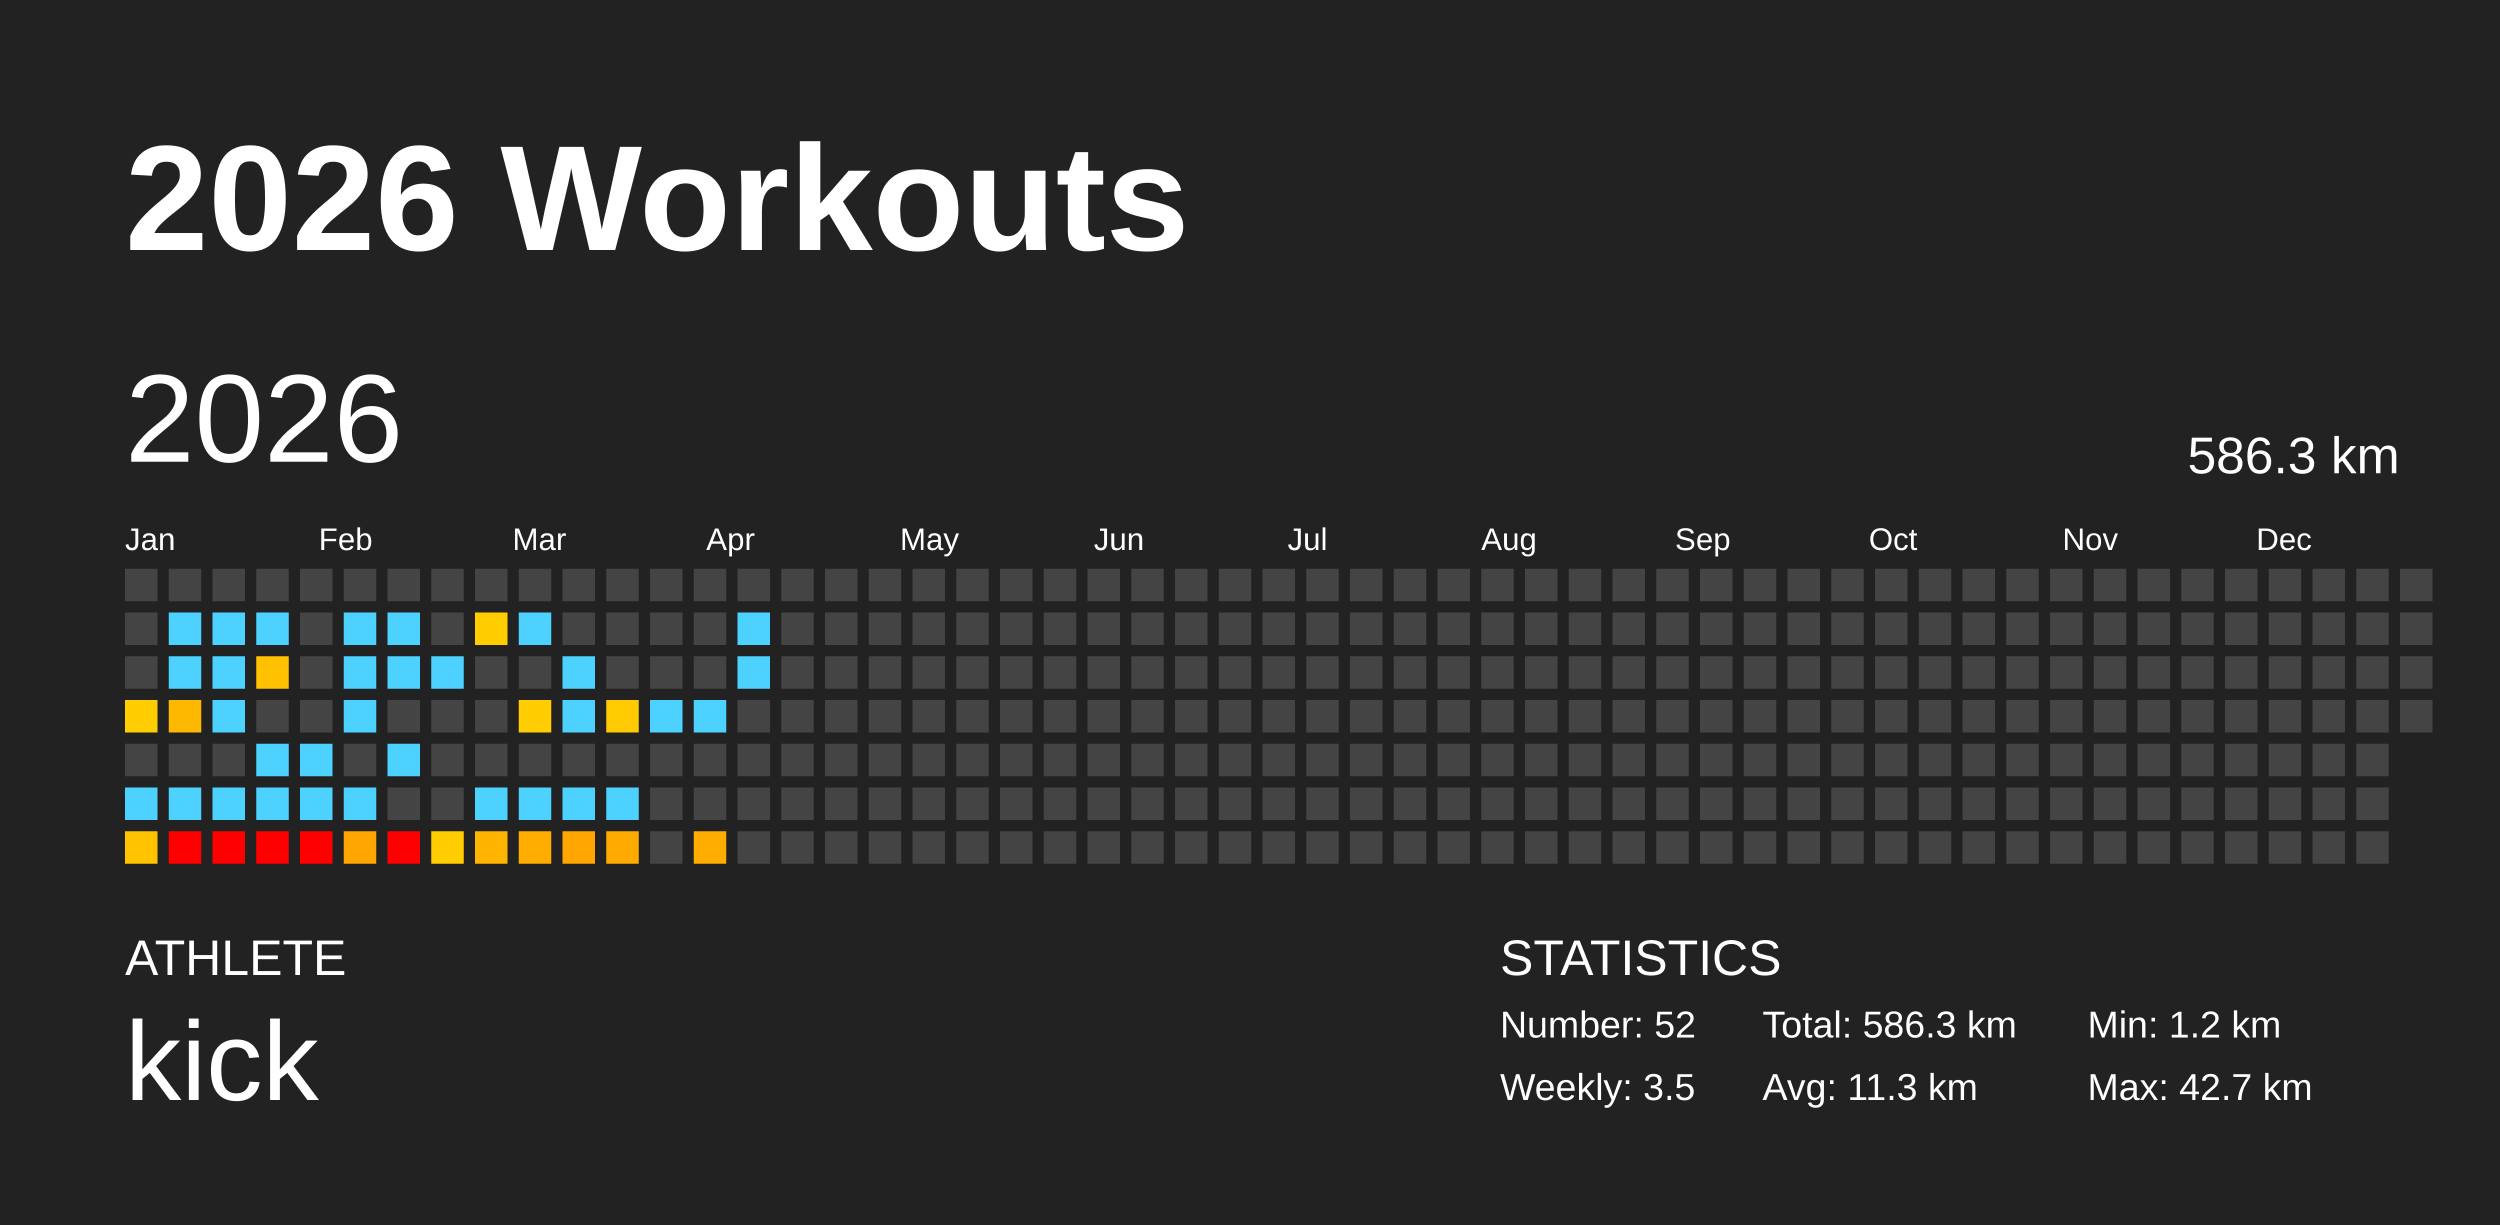
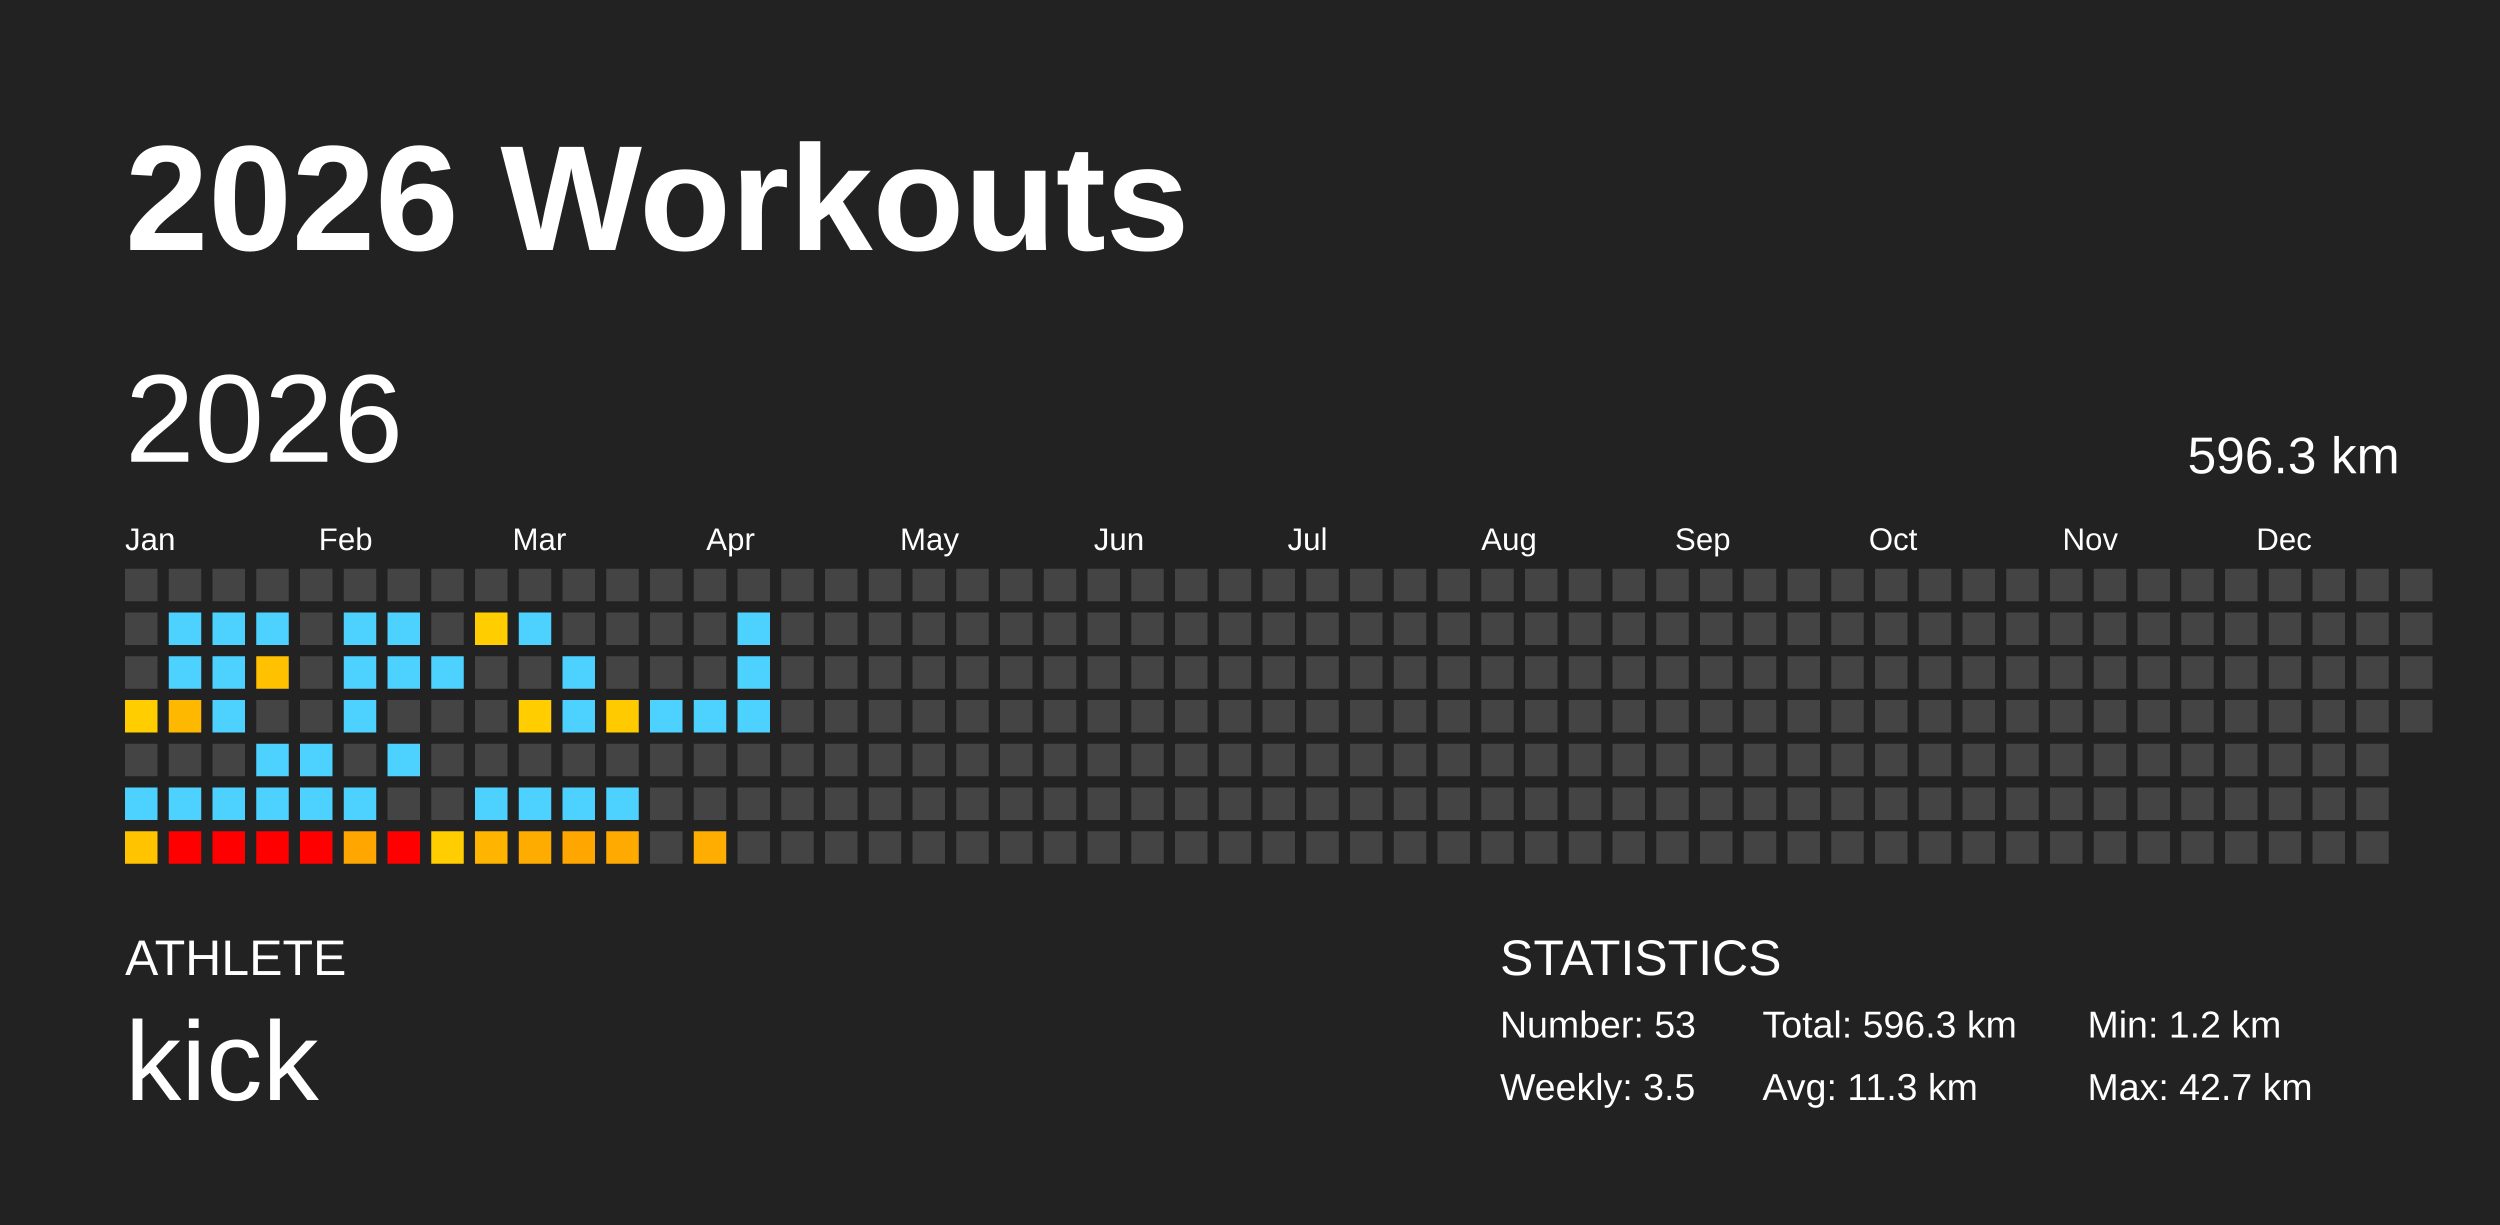
<svg xmlns="http://www.w3.org/2000/svg" baseProfile="full" height="98mm" version="1.1" viewBox="0,0,200,98" width="200mm">
  <defs />
  <rect fill="#222222" height="98" width="200" x="0" y="0" />
  <text fill="#FFFFFF" style="font-size:12px; font-family:Arial; font-weight:bold;" x="10" y="20">2026 Workouts</text>
  <text fill="#FFFFFF" style="font-size:4px; font-family:Arial" x="10" y="78">ATHLETE</text>
  <text fill="#FFFFFF" style="font-size:9px; font-family:Arial" x="10" y="88">kick</text>
  <text fill="#FFFFFF" style="font-size:4px; font-family:Arial" x="120" y="78">STATISTICS</text>
-   <text fill="#FFFFFF" style="font-size:3px; font-family:Arial" x="120" y="83">Number: 52</text>
+   <text fill="#FFFFFF" style="font-size:3px; font-family:Arial" x="120" y="83">Number: 53</text>
  <text fill="#FFFFFF" style="font-size:3px; font-family:Arial" x="120" y="88">Weekly: 3.5</text>
-   <text fill="#FFFFFF" style="font-size:3px; font-family:Arial" x="141" y="83">Total: 586.3 km</text>
+   <text fill="#FFFFFF" style="font-size:3px; font-family:Arial" x="141" y="83">Total: 596.3 km</text>
  <text fill="#FFFFFF" style="font-size:3px; font-family:Arial" x="141" y="88">Avg: 11.3 km</text>
  <text fill="#FFFFFF" style="font-size:3px; font-family:Arial" x="167" y="83">Min: 1.2 km</text>
  <text fill="#FFFFFF" style="font-size:3px; font-family:Arial" x="167" y="88">Max: 42.7 km</text>
  <text dominant-baseline="hanging" fill="#FFFFFF" style="font-size:10.0px; font-family:Arial;" x="10" y="30">2026</text>
-   <text dominant-baseline="hanging" fill="#FFFFFF" style="font-size:4.125px; font-family:Arial;" x="175" y="35">586.3 km</text>
+   <text dominant-baseline="hanging" fill="#FFFFFF" style="font-size:4.125px; font-family:Arial;" x="175" y="35">596.3 km</text>
  <text fill="#FFFFFF" style="font-size:2.5px; font-family:Arial" x="10.0" y="44">Jan</text>
  <text fill="#FFFFFF" style="font-size:2.5px; font-family:Arial" x="25.5" y="44">Feb</text>
  <text fill="#FFFFFF" style="font-size:2.5px; font-family:Arial" x="41.0" y="44">Mar</text>
  <text fill="#FFFFFF" style="font-size:2.5px; font-family:Arial" x="56.5" y="44">Apr</text>
  <text fill="#FFFFFF" style="font-size:2.5px; font-family:Arial" x="72.0" y="44">May</text>
  <text fill="#FFFFFF" style="font-size:2.5px; font-family:Arial" x="87.5" y="44">Jun</text>
  <text fill="#FFFFFF" style="font-size:2.5px; font-family:Arial" x="103.0" y="44">Jul</text>
  <text fill="#FFFFFF" style="font-size:2.5px; font-family:Arial" x="118.5" y="44">Aug</text>
  <text fill="#FFFFFF" style="font-size:2.5px; font-family:Arial" x="134.0" y="44">Sep</text>
  <text fill="#FFFFFF" style="font-size:2.5px; font-family:Arial" x="149.5" y="44">Oct</text>
  <text fill="#FFFFFF" style="font-size:2.5px; font-family:Arial" x="165.0" y="44">Nov</text>
  <text fill="#FFFFFF" style="font-size:2.5px; font-family:Arial" x="180.5" y="44">Dec</text>
  <rect fill="#444444" height="2.6" width="2.6" x="10.0" y="45.5" />
  <rect fill="#444444" height="2.6" width="2.6" x="10.0" y="49.0" />
  <rect fill="#444444" height="2.6" width="2.6" x="10.0" y="52.5" />
  <rect fill="#ffcd00" height="2.6" width="2.6" x="10.0" y="56.0" />
  <rect fill="#444444" height="2.6" width="2.6" x="10.0" y="59.5" />
  <rect fill="#4dd2ff" height="2.6" width="2.6" x="10.0" y="63.0" />
  <rect fill="#ffc300" height="2.6" width="2.6" x="10.0" y="66.5" />
  <rect fill="#444444" height="2.6" width="2.6" x="13.5" y="45.5" />
  <rect fill="#4dd2ff" height="2.6" width="2.6" x="13.5" y="49.0" />
  <rect fill="#4dd2ff" height="2.6" width="2.6" x="13.5" y="52.5" />
  <rect fill="#ffb800" height="2.6" width="2.6" x="13.5" y="56.0" />
  <rect fill="#444444" height="2.6" width="2.6" x="13.5" y="59.5" />
  <rect fill="#4dd2ff" height="2.6" width="2.6" x="13.5" y="63.0" />
  <rect fill="red" height="2.6" width="2.6" x="13.5" y="66.5" />
  <rect fill="#444444" height="2.6" width="2.6" x="17.0" y="45.5" />
  <rect fill="#4dd2ff" height="2.6" width="2.6" x="17.0" y="49.0" />
  <rect fill="#4dd2ff" height="2.6" width="2.6" x="17.0" y="52.5" />
  <rect fill="#4dd2ff" height="2.6" width="2.6" x="17.0" y="56.0" />
  <rect fill="#444444" height="2.6" width="2.6" x="17.0" y="59.5" />
  <rect fill="#4dd2ff" height="2.6" width="2.6" x="17.0" y="63.0" />
  <rect fill="red" height="2.6" width="2.6" x="17.0" y="66.5" />
  <rect fill="#444444" height="2.6" width="2.6" x="20.5" y="45.5" />
  <rect fill="#4dd2ff" height="2.6" width="2.6" x="20.5" y="49.0" />
  <rect fill="#ffc100" height="2.6" width="2.6" x="20.5" y="52.5" />
  <rect fill="#444444" height="2.6" width="2.6" x="20.5" y="56.0" />
  <rect fill="#4dd2ff" height="2.6" width="2.6" x="20.5" y="59.5" />
  <rect fill="#4dd2ff" height="2.6" width="2.6" x="20.5" y="63.0" />
  <rect fill="red" height="2.6" width="2.6" x="20.5" y="66.5" />
  <rect fill="#444444" height="2.6" width="2.6" x="24.0" y="45.5" />
  <rect fill="#444444" height="2.6" width="2.6" x="24.0" y="49.0" />
  <rect fill="#444444" height="2.6" width="2.6" x="24.0" y="52.5" />
  <rect fill="#444444" height="2.6" width="2.6" x="24.0" y="56.0" />
  <rect fill="#4dd2ff" height="2.6" width="2.6" x="24.0" y="59.5" />
  <rect fill="#4dd2ff" height="2.6" width="2.6" x="24.0" y="63.0" />
  <rect fill="red" height="2.6" width="2.6" x="24.0" y="66.5" />
  <rect fill="#444444" height="2.6" width="2.6" x="27.5" y="45.5" />
  <rect fill="#4dd2ff" height="2.6" width="2.6" x="27.5" y="49.0" />
  <rect fill="#4dd2ff" height="2.6" width="2.6" x="27.5" y="52.5" />
  <rect fill="#4dd2ff" height="2.6" width="2.6" x="27.5" y="56.0" />
  <rect fill="#444444" height="2.6" width="2.6" x="27.5" y="59.5" />
  <rect fill="#4dd2ff" height="2.6" width="2.6" x="27.5" y="63.0" />
  <rect fill="#ffa700" height="2.6" width="2.6" x="27.5" y="66.5" />
  <rect fill="#444444" height="2.6" width="2.6" x="31.0" y="45.5" />
  <rect fill="#4dd2ff" height="2.6" width="2.6" x="31.0" y="49.0" />
  <rect fill="#4dd2ff" height="2.6" width="2.6" x="31.0" y="52.5" />
  <rect fill="#444444" height="2.6" width="2.6" x="31.0" y="56.0" />
  <rect fill="#4dd2ff" height="2.6" width="2.6" x="31.0" y="59.5" />
  <rect fill="#444444" height="2.6" width="2.6" x="31.0" y="63.0" />
  <rect fill="red" height="2.6" width="2.6" x="31.0" y="66.5" />
  <rect fill="#444444" height="2.6" width="2.6" x="34.5" y="45.5" />
  <rect fill="#444444" height="2.6" width="2.6" x="34.5" y="49.0" />
  <rect fill="#4dd2ff" height="2.6" width="2.6" x="34.5" y="52.5" />
  <rect fill="#444444" height="2.6" width="2.6" x="34.5" y="56.0" />
  <rect fill="#444444" height="2.6" width="2.6" x="34.5" y="59.5" />
  <rect fill="#444444" height="2.6" width="2.6" x="34.5" y="63.0" />
  <rect fill="#ffcd00" height="2.6" width="2.6" x="34.5" y="66.5" />
  <rect fill="#444444" height="2.6" width="2.6" x="38.0" y="45.5" />
  <rect fill="#ffcd00" height="2.6" width="2.6" x="38.0" y="49.0" />
  <rect fill="#444444" height="2.6" width="2.6" x="38.0" y="52.5" />
  <rect fill="#444444" height="2.6" width="2.6" x="38.0" y="56.0" />
  <rect fill="#444444" height="2.6" width="2.6" x="38.0" y="59.5" />
  <rect fill="#4dd2ff" height="2.6" width="2.6" x="38.0" y="63.0" />
  <rect fill="#ffb500" height="2.6" width="2.6" x="38.0" y="66.5" />
  <rect fill="#444444" height="2.6" width="2.6" x="41.5" y="45.5" />
  <rect fill="#4dd2ff" height="2.6" width="2.6" x="41.5" y="49.0" />
  <rect fill="#444444" height="2.6" width="2.6" x="41.5" y="52.5" />
  <rect fill="#ffcd00" height="2.6" width="2.6" x="41.5" y="56.0" />
  <rect fill="#444444" height="2.6" width="2.6" x="41.5" y="59.5" />
  <rect fill="#4dd2ff" height="2.6" width="2.6" x="41.5" y="63.0" />
  <rect fill="#ffac00" height="2.6" width="2.6" x="41.5" y="66.5" />
  <rect fill="#444444" height="2.6" width="2.6" x="45.0" y="45.5" />
  <rect fill="#444444" height="2.6" width="2.6" x="45.0" y="49.0" />
  <rect fill="#4dd2ff" height="2.6" width="2.6" x="45.0" y="52.5" />
  <rect fill="#4dd2ff" height="2.6" width="2.6" x="45.0" y="56.0" />
  <rect fill="#444444" height="2.6" width="2.6" x="45.0" y="59.5" />
  <rect fill="#4dd2ff" height="2.6" width="2.6" x="45.0" y="63.0" />
  <rect fill="#ffa600" height="2.6" width="2.6" x="45.0" y="66.5" />
  <rect fill="#444444" height="2.6" width="2.6" x="48.5" y="45.5" />
  <rect fill="#444444" height="2.6" width="2.6" x="48.5" y="49.0" />
  <rect fill="#444444" height="2.6" width="2.6" x="48.5" y="52.5" />
  <rect fill="#ffcb00" height="2.6" width="2.6" x="48.5" y="56.0" />
  <rect fill="#444444" height="2.6" width="2.6" x="48.5" y="59.5" />
  <rect fill="#4dd2ff" height="2.6" width="2.6" x="48.5" y="63.0" />
  <rect fill="#ffaa00" height="2.6" width="2.6" x="48.5" y="66.5" />
  <rect fill="#444444" height="2.6" width="2.6" x="52.0" y="45.5" />
  <rect fill="#444444" height="2.6" width="2.6" x="52.0" y="49.0" />
  <rect fill="#444444" height="2.6" width="2.6" x="52.0" y="52.5" />
  <rect fill="#4dd2ff" height="2.6" width="2.6" x="52.0" y="56.0" />
  <rect fill="#444444" height="2.6" width="2.6" x="52.0" y="59.5" />
  <rect fill="#444444" height="2.6" width="2.6" x="52.0" y="63.0" />
  <rect fill="#444444" height="2.6" width="2.6" x="52.0" y="66.5" />
  <rect fill="#444444" height="2.6" width="2.6" x="55.5" y="45.5" />
  <rect fill="#444444" height="2.6" width="2.6" x="55.5" y="49.0" />
  <rect fill="#444444" height="2.6" width="2.6" x="55.5" y="52.5" />
  <rect fill="#4dd2ff" height="2.6" width="2.6" x="55.5" y="56.0" />
  <rect fill="#444444" height="2.6" width="2.6" x="55.5" y="59.5" />
  <rect fill="#444444" height="2.6" width="2.6" x="55.5" y="63.0" />
  <rect fill="#ffad00" height="2.6" width="2.6" x="55.5" y="66.5" />
  <rect fill="#444444" height="2.6" width="2.6" x="59.0" y="45.5" />
  <rect fill="#4dd2ff" height="2.6" width="2.6" x="59.0" y="49.0" />
  <rect fill="#4dd2ff" height="2.6" width="2.6" x="59.0" y="52.5" />
-   <rect fill="#444444" height="2.6" width="2.6" x="59.0" y="56.0" />
+   <rect fill="#4dd2ff" height="2.6" width="2.6" x="59.0" y="56.0" />
  <rect fill="#444444" height="2.6" width="2.6" x="59.0" y="59.5" />
  <rect fill="#444444" height="2.6" width="2.6" x="59.0" y="63.0" />
  <rect fill="#444444" height="2.6" width="2.6" x="59.0" y="66.5" />
  <rect fill="#444444" height="2.6" width="2.6" x="62.5" y="45.5" />
  <rect fill="#444444" height="2.6" width="2.6" x="62.5" y="49.0" />
  <rect fill="#444444" height="2.6" width="2.6" x="62.5" y="52.5" />
  <rect fill="#444444" height="2.6" width="2.6" x="62.5" y="56.0" />
  <rect fill="#444444" height="2.6" width="2.6" x="62.5" y="59.5" />
  <rect fill="#444444" height="2.6" width="2.6" x="62.5" y="63.0" />
  <rect fill="#444444" height="2.6" width="2.6" x="62.5" y="66.5" />
  <rect fill="#444444" height="2.6" width="2.6" x="66.0" y="45.5" />
  <rect fill="#444444" height="2.6" width="2.6" x="66.0" y="49.0" />
  <rect fill="#444444" height="2.6" width="2.6" x="66.0" y="52.5" />
  <rect fill="#444444" height="2.6" width="2.6" x="66.0" y="56.0" />
  <rect fill="#444444" height="2.6" width="2.6" x="66.0" y="59.5" />
  <rect fill="#444444" height="2.6" width="2.6" x="66.0" y="63.0" />
  <rect fill="#444444" height="2.6" width="2.6" x="66.0" y="66.5" />
  <rect fill="#444444" height="2.6" width="2.6" x="69.5" y="45.5" />
  <rect fill="#444444" height="2.6" width="2.6" x="69.5" y="49.0" />
  <rect fill="#444444" height="2.6" width="2.6" x="69.5" y="52.5" />
  <rect fill="#444444" height="2.6" width="2.6" x="69.5" y="56.0" />
  <rect fill="#444444" height="2.6" width="2.6" x="69.5" y="59.5" />
  <rect fill="#444444" height="2.6" width="2.6" x="69.5" y="63.0" />
  <rect fill="#444444" height="2.6" width="2.6" x="69.5" y="66.5" />
  <rect fill="#444444" height="2.6" width="2.6" x="73.0" y="45.5" />
  <rect fill="#444444" height="2.6" width="2.6" x="73.0" y="49.0" />
  <rect fill="#444444" height="2.6" width="2.6" x="73.0" y="52.5" />
  <rect fill="#444444" height="2.6" width="2.6" x="73.0" y="56.0" />
  <rect fill="#444444" height="2.6" width="2.6" x="73.0" y="59.5" />
  <rect fill="#444444" height="2.6" width="2.6" x="73.0" y="63.0" />
  <rect fill="#444444" height="2.6" width="2.6" x="73.0" y="66.5" />
  <rect fill="#444444" height="2.6" width="2.6" x="76.5" y="45.5" />
  <rect fill="#444444" height="2.6" width="2.6" x="76.5" y="49.0" />
  <rect fill="#444444" height="2.6" width="2.6" x="76.5" y="52.5" />
  <rect fill="#444444" height="2.6" width="2.6" x="76.5" y="56.0" />
  <rect fill="#444444" height="2.6" width="2.6" x="76.5" y="59.5" />
  <rect fill="#444444" height="2.6" width="2.6" x="76.5" y="63.0" />
  <rect fill="#444444" height="2.6" width="2.6" x="76.5" y="66.5" />
  <rect fill="#444444" height="2.6" width="2.6" x="80.0" y="45.5" />
  <rect fill="#444444" height="2.6" width="2.6" x="80.0" y="49.0" />
  <rect fill="#444444" height="2.6" width="2.6" x="80.0" y="52.5" />
  <rect fill="#444444" height="2.6" width="2.6" x="80.0" y="56.0" />
  <rect fill="#444444" height="2.6" width="2.6" x="80.0" y="59.5" />
  <rect fill="#444444" height="2.6" width="2.6" x="80.0" y="63.0" />
  <rect fill="#444444" height="2.6" width="2.6" x="80.0" y="66.5" />
  <rect fill="#444444" height="2.6" width="2.6" x="83.5" y="45.5" />
  <rect fill="#444444" height="2.6" width="2.6" x="83.5" y="49.0" />
  <rect fill="#444444" height="2.6" width="2.6" x="83.5" y="52.5" />
  <rect fill="#444444" height="2.6" width="2.6" x="83.5" y="56.0" />
  <rect fill="#444444" height="2.6" width="2.6" x="83.5" y="59.5" />
  <rect fill="#444444" height="2.6" width="2.6" x="83.5" y="63.0" />
  <rect fill="#444444" height="2.6" width="2.6" x="83.5" y="66.5" />
  <rect fill="#444444" height="2.6" width="2.6" x="87.0" y="45.5" />
  <rect fill="#444444" height="2.6" width="2.6" x="87.0" y="49.0" />
  <rect fill="#444444" height="2.6" width="2.6" x="87.0" y="52.5" />
  <rect fill="#444444" height="2.6" width="2.6" x="87.0" y="56.0" />
  <rect fill="#444444" height="2.6" width="2.6" x="87.0" y="59.5" />
  <rect fill="#444444" height="2.6" width="2.6" x="87.0" y="63.0" />
  <rect fill="#444444" height="2.6" width="2.6" x="87.0" y="66.5" />
  <rect fill="#444444" height="2.6" width="2.6" x="90.5" y="45.5" />
  <rect fill="#444444" height="2.6" width="2.6" x="90.5" y="49.0" />
  <rect fill="#444444" height="2.6" width="2.6" x="90.5" y="52.5" />
  <rect fill="#444444" height="2.6" width="2.6" x="90.5" y="56.0" />
  <rect fill="#444444" height="2.6" width="2.6" x="90.5" y="59.5" />
  <rect fill="#444444" height="2.6" width="2.6" x="90.5" y="63.0" />
  <rect fill="#444444" height="2.6" width="2.6" x="90.5" y="66.5" />
  <rect fill="#444444" height="2.6" width="2.6" x="94.0" y="45.5" />
  <rect fill="#444444" height="2.6" width="2.6" x="94.0" y="49.0" />
  <rect fill="#444444" height="2.6" width="2.6" x="94.0" y="52.5" />
  <rect fill="#444444" height="2.6" width="2.6" x="94.0" y="56.0" />
  <rect fill="#444444" height="2.6" width="2.6" x="94.0" y="59.5" />
  <rect fill="#444444" height="2.6" width="2.6" x="94.0" y="63.0" />
  <rect fill="#444444" height="2.6" width="2.6" x="94.0" y="66.5" />
  <rect fill="#444444" height="2.6" width="2.6" x="97.5" y="45.5" />
  <rect fill="#444444" height="2.6" width="2.6" x="97.5" y="49.0" />
  <rect fill="#444444" height="2.6" width="2.6" x="97.5" y="52.5" />
  <rect fill="#444444" height="2.6" width="2.6" x="97.5" y="56.0" />
  <rect fill="#444444" height="2.6" width="2.6" x="97.5" y="59.5" />
  <rect fill="#444444" height="2.6" width="2.6" x="97.5" y="63.0" />
  <rect fill="#444444" height="2.6" width="2.6" x="97.5" y="66.5" />
  <rect fill="#444444" height="2.6" width="2.6" x="101.0" y="45.5" />
  <rect fill="#444444" height="2.6" width="2.6" x="101.0" y="49.0" />
  <rect fill="#444444" height="2.6" width="2.6" x="101.0" y="52.5" />
  <rect fill="#444444" height="2.6" width="2.6" x="101.0" y="56.0" />
  <rect fill="#444444" height="2.6" width="2.6" x="101.0" y="59.5" />
  <rect fill="#444444" height="2.6" width="2.6" x="101.0" y="63.0" />
  <rect fill="#444444" height="2.6" width="2.6" x="101.0" y="66.5" />
  <rect fill="#444444" height="2.6" width="2.6" x="104.5" y="45.5" />
  <rect fill="#444444" height="2.6" width="2.6" x="104.5" y="49.0" />
  <rect fill="#444444" height="2.6" width="2.6" x="104.5" y="52.5" />
  <rect fill="#444444" height="2.6" width="2.6" x="104.5" y="56.0" />
  <rect fill="#444444" height="2.6" width="2.6" x="104.5" y="59.5" />
  <rect fill="#444444" height="2.6" width="2.6" x="104.5" y="63.0" />
  <rect fill="#444444" height="2.6" width="2.6" x="104.5" y="66.5" />
  <rect fill="#444444" height="2.6" width="2.6" x="108.0" y="45.5" />
  <rect fill="#444444" height="2.6" width="2.6" x="108.0" y="49.0" />
  <rect fill="#444444" height="2.6" width="2.6" x="108.0" y="52.5" />
  <rect fill="#444444" height="2.6" width="2.6" x="108.0" y="56.0" />
  <rect fill="#444444" height="2.6" width="2.6" x="108.0" y="59.5" />
  <rect fill="#444444" height="2.6" width="2.6" x="108.0" y="63.0" />
  <rect fill="#444444" height="2.6" width="2.6" x="108.0" y="66.5" />
  <rect fill="#444444" height="2.6" width="2.6" x="111.5" y="45.5" />
  <rect fill="#444444" height="2.6" width="2.6" x="111.5" y="49.0" />
  <rect fill="#444444" height="2.6" width="2.6" x="111.5" y="52.5" />
  <rect fill="#444444" height="2.6" width="2.6" x="111.5" y="56.0" />
  <rect fill="#444444" height="2.6" width="2.6" x="111.5" y="59.5" />
  <rect fill="#444444" height="2.6" width="2.6" x="111.5" y="63.0" />
  <rect fill="#444444" height="2.6" width="2.6" x="111.5" y="66.5" />
  <rect fill="#444444" height="2.6" width="2.6" x="115.0" y="45.5" />
  <rect fill="#444444" height="2.6" width="2.6" x="115.0" y="49.0" />
  <rect fill="#444444" height="2.6" width="2.6" x="115.0" y="52.5" />
  <rect fill="#444444" height="2.6" width="2.6" x="115.0" y="56.0" />
  <rect fill="#444444" height="2.6" width="2.6" x="115.0" y="59.5" />
  <rect fill="#444444" height="2.6" width="2.6" x="115.0" y="63.0" />
  <rect fill="#444444" height="2.6" width="2.6" x="115.0" y="66.5" />
  <rect fill="#444444" height="2.6" width="2.6" x="118.5" y="45.5" />
  <rect fill="#444444" height="2.6" width="2.6" x="118.5" y="49.0" />
  <rect fill="#444444" height="2.6" width="2.6" x="118.5" y="52.5" />
  <rect fill="#444444" height="2.6" width="2.6" x="118.5" y="56.0" />
  <rect fill="#444444" height="2.6" width="2.6" x="118.5" y="59.5" />
  <rect fill="#444444" height="2.6" width="2.6" x="118.5" y="63.0" />
  <rect fill="#444444" height="2.6" width="2.6" x="118.5" y="66.5" />
  <rect fill="#444444" height="2.6" width="2.6" x="122.0" y="45.5" />
  <rect fill="#444444" height="2.6" width="2.6" x="122.0" y="49.0" />
  <rect fill="#444444" height="2.6" width="2.6" x="122.0" y="52.5" />
  <rect fill="#444444" height="2.6" width="2.6" x="122.0" y="56.0" />
  <rect fill="#444444" height="2.6" width="2.6" x="122.0" y="59.5" />
  <rect fill="#444444" height="2.6" width="2.6" x="122.0" y="63.0" />
  <rect fill="#444444" height="2.6" width="2.6" x="122.0" y="66.5" />
  <rect fill="#444444" height="2.6" width="2.6" x="125.5" y="45.5" />
  <rect fill="#444444" height="2.6" width="2.6" x="125.5" y="49.0" />
  <rect fill="#444444" height="2.6" width="2.6" x="125.5" y="52.5" />
  <rect fill="#444444" height="2.6" width="2.6" x="125.5" y="56.0" />
  <rect fill="#444444" height="2.6" width="2.6" x="125.5" y="59.5" />
  <rect fill="#444444" height="2.6" width="2.6" x="125.5" y="63.0" />
  <rect fill="#444444" height="2.6" width="2.6" x="125.5" y="66.5" />
  <rect fill="#444444" height="2.6" width="2.6" x="129.0" y="45.5" />
  <rect fill="#444444" height="2.6" width="2.6" x="129.0" y="49.0" />
  <rect fill="#444444" height="2.6" width="2.6" x="129.0" y="52.5" />
  <rect fill="#444444" height="2.6" width="2.6" x="129.0" y="56.0" />
  <rect fill="#444444" height="2.6" width="2.6" x="129.0" y="59.5" />
  <rect fill="#444444" height="2.6" width="2.6" x="129.0" y="63.0" />
  <rect fill="#444444" height="2.6" width="2.6" x="129.0" y="66.5" />
  <rect fill="#444444" height="2.6" width="2.6" x="132.5" y="45.5" />
  <rect fill="#444444" height="2.6" width="2.6" x="132.5" y="49.0" />
  <rect fill="#444444" height="2.6" width="2.6" x="132.5" y="52.5" />
  <rect fill="#444444" height="2.6" width="2.6" x="132.5" y="56.0" />
  <rect fill="#444444" height="2.6" width="2.6" x="132.5" y="59.5" />
  <rect fill="#444444" height="2.6" width="2.6" x="132.5" y="63.0" />
  <rect fill="#444444" height="2.6" width="2.6" x="132.5" y="66.5" />
  <rect fill="#444444" height="2.6" width="2.6" x="136.0" y="45.5" />
  <rect fill="#444444" height="2.6" width="2.6" x="136.0" y="49.0" />
  <rect fill="#444444" height="2.6" width="2.6" x="136.0" y="52.5" />
  <rect fill="#444444" height="2.6" width="2.6" x="136.0" y="56.0" />
  <rect fill="#444444" height="2.6" width="2.6" x="136.0" y="59.5" />
  <rect fill="#444444" height="2.6" width="2.6" x="136.0" y="63.0" />
  <rect fill="#444444" height="2.6" width="2.6" x="136.0" y="66.5" />
  <rect fill="#444444" height="2.6" width="2.6" x="139.5" y="45.5" />
  <rect fill="#444444" height="2.6" width="2.6" x="139.5" y="49.0" />
  <rect fill="#444444" height="2.6" width="2.6" x="139.5" y="52.5" />
  <rect fill="#444444" height="2.6" width="2.6" x="139.5" y="56.0" />
  <rect fill="#444444" height="2.6" width="2.6" x="139.5" y="59.5" />
  <rect fill="#444444" height="2.6" width="2.6" x="139.5" y="63.0" />
  <rect fill="#444444" height="2.6" width="2.6" x="139.5" y="66.5" />
  <rect fill="#444444" height="2.6" width="2.6" x="143.0" y="45.5" />
  <rect fill="#444444" height="2.6" width="2.6" x="143.0" y="49.0" />
  <rect fill="#444444" height="2.6" width="2.6" x="143.0" y="52.5" />
  <rect fill="#444444" height="2.6" width="2.6" x="143.0" y="56.0" />
  <rect fill="#444444" height="2.6" width="2.6" x="143.0" y="59.5" />
  <rect fill="#444444" height="2.6" width="2.6" x="143.0" y="63.0" />
  <rect fill="#444444" height="2.6" width="2.6" x="143.0" y="66.5" />
  <rect fill="#444444" height="2.6" width="2.6" x="146.5" y="45.5" />
  <rect fill="#444444" height="2.6" width="2.6" x="146.5" y="49.0" />
  <rect fill="#444444" height="2.6" width="2.6" x="146.5" y="52.5" />
  <rect fill="#444444" height="2.6" width="2.6" x="146.5" y="56.0" />
  <rect fill="#444444" height="2.6" width="2.6" x="146.5" y="59.5" />
  <rect fill="#444444" height="2.6" width="2.6" x="146.5" y="63.0" />
  <rect fill="#444444" height="2.6" width="2.6" x="146.5" y="66.5" />
  <rect fill="#444444" height="2.6" width="2.6" x="150.0" y="45.5" />
  <rect fill="#444444" height="2.6" width="2.6" x="150.0" y="49.0" />
  <rect fill="#444444" height="2.6" width="2.6" x="150.0" y="52.5" />
  <rect fill="#444444" height="2.6" width="2.6" x="150.0" y="56.0" />
  <rect fill="#444444" height="2.6" width="2.6" x="150.0" y="59.5" />
  <rect fill="#444444" height="2.6" width="2.6" x="150.0" y="63.0" />
  <rect fill="#444444" height="2.6" width="2.6" x="150.0" y="66.5" />
  <rect fill="#444444" height="2.6" width="2.6" x="153.5" y="45.5" />
  <rect fill="#444444" height="2.6" width="2.6" x="153.5" y="49.0" />
  <rect fill="#444444" height="2.6" width="2.6" x="153.5" y="52.5" />
  <rect fill="#444444" height="2.6" width="2.6" x="153.5" y="56.0" />
  <rect fill="#444444" height="2.6" width="2.6" x="153.5" y="59.5" />
  <rect fill="#444444" height="2.6" width="2.6" x="153.5" y="63.0" />
  <rect fill="#444444" height="2.6" width="2.6" x="153.5" y="66.5" />
  <rect fill="#444444" height="2.6" width="2.6" x="157.0" y="45.5" />
  <rect fill="#444444" height="2.6" width="2.6" x="157.0" y="49.0" />
  <rect fill="#444444" height="2.6" width="2.6" x="157.0" y="52.5" />
  <rect fill="#444444" height="2.6" width="2.6" x="157.0" y="56.0" />
  <rect fill="#444444" height="2.6" width="2.6" x="157.0" y="59.5" />
  <rect fill="#444444" height="2.6" width="2.6" x="157.0" y="63.0" />
  <rect fill="#444444" height="2.6" width="2.6" x="157.0" y="66.5" />
  <rect fill="#444444" height="2.6" width="2.6" x="160.5" y="45.5" />
  <rect fill="#444444" height="2.6" width="2.6" x="160.5" y="49.0" />
  <rect fill="#444444" height="2.6" width="2.6" x="160.5" y="52.5" />
  <rect fill="#444444" height="2.6" width="2.6" x="160.5" y="56.0" />
  <rect fill="#444444" height="2.6" width="2.6" x="160.5" y="59.5" />
  <rect fill="#444444" height="2.6" width="2.6" x="160.5" y="63.0" />
  <rect fill="#444444" height="2.6" width="2.6" x="160.5" y="66.5" />
  <rect fill="#444444" height="2.6" width="2.6" x="164.0" y="45.5" />
  <rect fill="#444444" height="2.6" width="2.6" x="164.0" y="49.0" />
  <rect fill="#444444" height="2.6" width="2.6" x="164.0" y="52.5" />
  <rect fill="#444444" height="2.6" width="2.6" x="164.0" y="56.0" />
  <rect fill="#444444" height="2.6" width="2.6" x="164.0" y="59.5" />
  <rect fill="#444444" height="2.6" width="2.6" x="164.0" y="63.0" />
  <rect fill="#444444" height="2.6" width="2.6" x="164.0" y="66.5" />
  <rect fill="#444444" height="2.6" width="2.6" x="167.5" y="45.5" />
  <rect fill="#444444" height="2.6" width="2.6" x="167.5" y="49.0" />
  <rect fill="#444444" height="2.6" width="2.6" x="167.5" y="52.5" />
  <rect fill="#444444" height="2.6" width="2.6" x="167.5" y="56.0" />
  <rect fill="#444444" height="2.6" width="2.6" x="167.5" y="59.5" />
  <rect fill="#444444" height="2.6" width="2.6" x="167.5" y="63.0" />
  <rect fill="#444444" height="2.6" width="2.6" x="167.5" y="66.5" />
  <rect fill="#444444" height="2.6" width="2.6" x="171.0" y="45.5" />
  <rect fill="#444444" height="2.6" width="2.6" x="171.0" y="49.0" />
  <rect fill="#444444" height="2.6" width="2.6" x="171.0" y="52.5" />
  <rect fill="#444444" height="2.6" width="2.6" x="171.0" y="56.0" />
  <rect fill="#444444" height="2.6" width="2.6" x="171.0" y="59.5" />
  <rect fill="#444444" height="2.6" width="2.6" x="171.0" y="63.0" />
  <rect fill="#444444" height="2.6" width="2.6" x="171.0" y="66.5" />
  <rect fill="#444444" height="2.6" width="2.6" x="174.5" y="45.5" />
  <rect fill="#444444" height="2.6" width="2.6" x="174.5" y="49.0" />
  <rect fill="#444444" height="2.6" width="2.6" x="174.5" y="52.5" />
  <rect fill="#444444" height="2.6" width="2.6" x="174.5" y="56.0" />
  <rect fill="#444444" height="2.6" width="2.6" x="174.5" y="59.5" />
  <rect fill="#444444" height="2.6" width="2.6" x="174.5" y="63.0" />
  <rect fill="#444444" height="2.6" width="2.6" x="174.5" y="66.5" />
  <rect fill="#444444" height="2.6" width="2.6" x="178.0" y="45.5" />
  <rect fill="#444444" height="2.6" width="2.6" x="178.0" y="49.0" />
  <rect fill="#444444" height="2.6" width="2.6" x="178.0" y="52.5" />
  <rect fill="#444444" height="2.6" width="2.6" x="178.0" y="56.0" />
  <rect fill="#444444" height="2.6" width="2.6" x="178.0" y="59.5" />
  <rect fill="#444444" height="2.6" width="2.6" x="178.0" y="63.0" />
  <rect fill="#444444" height="2.6" width="2.6" x="178.0" y="66.5" />
  <rect fill="#444444" height="2.6" width="2.6" x="181.5" y="45.5" />
  <rect fill="#444444" height="2.6" width="2.6" x="181.5" y="49.0" />
  <rect fill="#444444" height="2.6" width="2.6" x="181.5" y="52.5" />
  <rect fill="#444444" height="2.6" width="2.6" x="181.5" y="56.0" />
  <rect fill="#444444" height="2.6" width="2.6" x="181.5" y="59.5" />
  <rect fill="#444444" height="2.6" width="2.6" x="181.5" y="63.0" />
  <rect fill="#444444" height="2.6" width="2.6" x="181.5" y="66.5" />
  <rect fill="#444444" height="2.6" width="2.6" x="185.0" y="45.5" />
  <rect fill="#444444" height="2.6" width="2.6" x="185.0" y="49.0" />
  <rect fill="#444444" height="2.6" width="2.6" x="185.0" y="52.5" />
  <rect fill="#444444" height="2.6" width="2.6" x="185.0" y="56.0" />
  <rect fill="#444444" height="2.6" width="2.6" x="185.0" y="59.5" />
  <rect fill="#444444" height="2.6" width="2.6" x="185.0" y="63.0" />
  <rect fill="#444444" height="2.6" width="2.6" x="185.0" y="66.5" />
  <rect fill="#444444" height="2.6" width="2.6" x="188.5" y="45.5" />
  <rect fill="#444444" height="2.6" width="2.6" x="188.5" y="49.0" />
  <rect fill="#444444" height="2.6" width="2.6" x="188.5" y="52.5" />
  <rect fill="#444444" height="2.6" width="2.6" x="188.5" y="56.0" />
  <rect fill="#444444" height="2.6" width="2.6" x="188.5" y="59.5" />
  <rect fill="#444444" height="2.6" width="2.6" x="188.5" y="63.0" />
  <rect fill="#444444" height="2.6" width="2.6" x="188.5" y="66.5" />
  <rect fill="#444444" height="2.6" width="2.6" x="192.0" y="45.5" />
  <rect fill="#444444" height="2.6" width="2.6" x="192.0" y="49.0" />
  <rect fill="#444444" height="2.6" width="2.6" x="192.0" y="52.5" />
  <rect fill="#444444" height="2.6" width="2.6" x="192.0" y="56.0" />
</svg>
